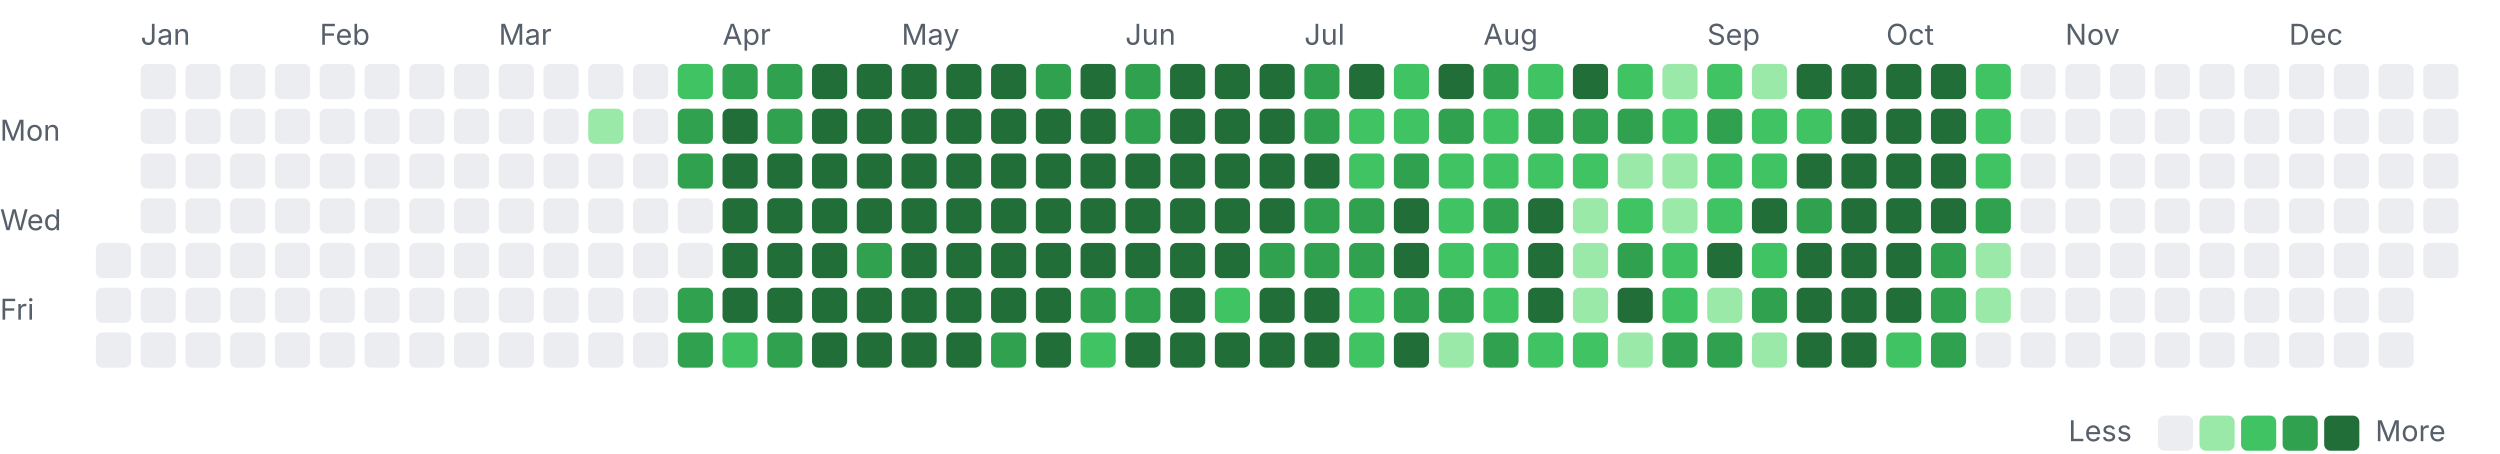
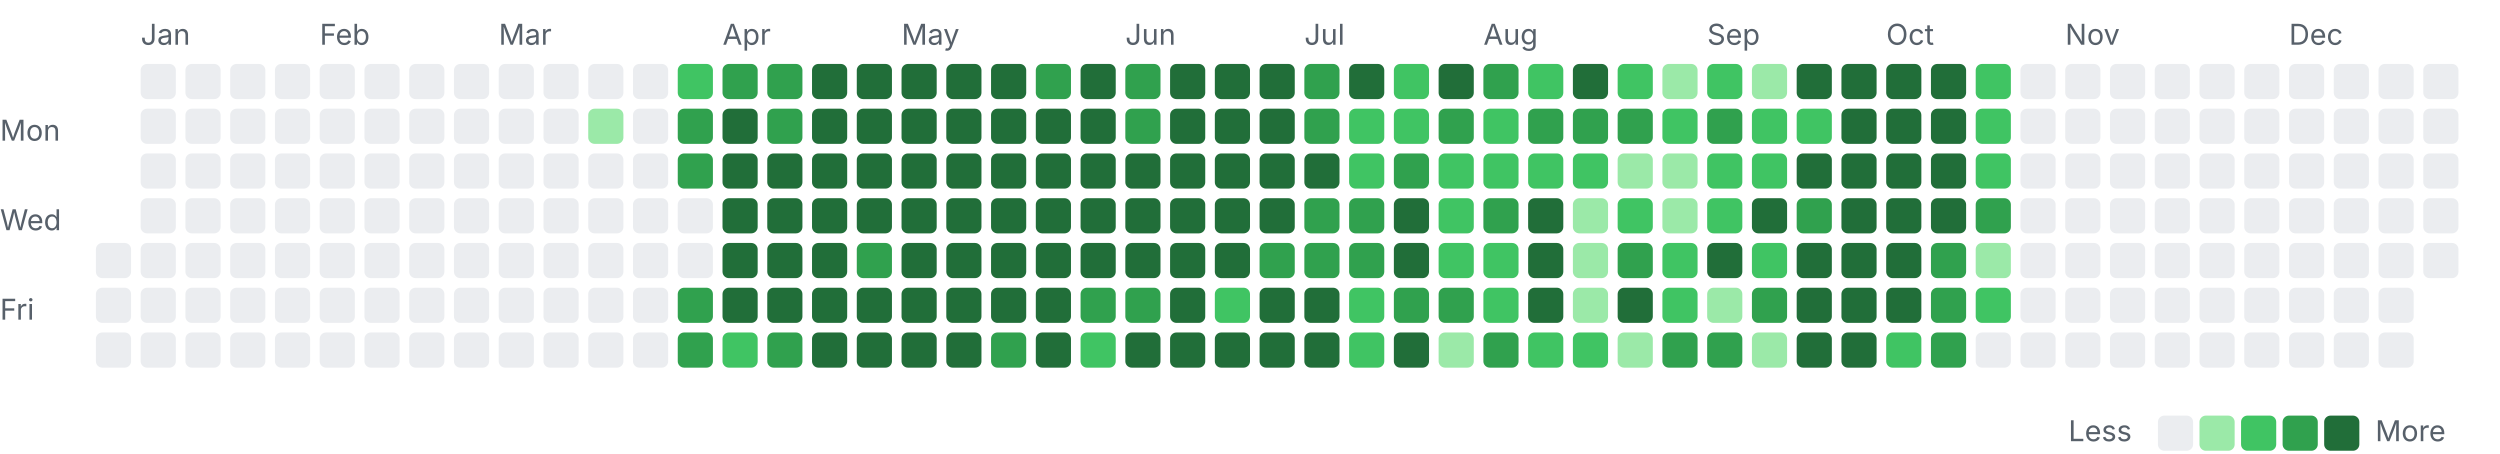
<svg xmlns="http://www.w3.org/2000/svg" width="782" height="142" viewBox="0 0 782 142">
  <style>.l0{fill:#ebedf0}.l1{fill:#9be9a8}.l2{fill:#40c463}.l3{fill:#30a14e}.l4{fill:#216e39} .lbl{fill:#57606a;font:9px -apple-system,Segoe UI,sans-serif}@media(prefers-color-scheme:dark){.l0{fill:#161b22}.l1{fill:#0e4429}.l2{fill:#006d32}.l3{fill:#26a641}.l4{fill:#39d353} .lbl{fill:#8b949e}}</style>
  <text class="lbl" x="44" y="14">Jan</text>
  <text class="lbl" x="100" y="14">Feb</text>
  <text class="lbl" x="156" y="14">Mar</text>
  <text class="lbl" x="226" y="14">Apr</text>
  <text class="lbl" x="282" y="14">May</text>
  <text class="lbl" x="352" y="14">Jun</text>
  <text class="lbl" x="408" y="14">Jul</text>
  <text class="lbl" x="464" y="14">Aug</text>
  <text class="lbl" x="534" y="14">Sep</text>
  <text class="lbl" x="590" y="14">Oct</text>
  <text class="lbl" x="646" y="14">Nov</text>
  <text class="lbl" x="716" y="14">Dec</text>
  <text class="lbl" x="0" y="44">Mon</text>
  <text class="lbl" x="0" y="72">Wed</text>
  <text class="lbl" x="0" y="100">Fri</text>
  <rect class="l0" x="30" y="76" width="11" height="11" rx="2" />
  <rect class="l0" x="30" y="90" width="11" height="11" rx="2" />
  <rect class="l0" x="30" y="104" width="11" height="11" rx="2" />
  <rect class="l0" x="44" y="20" width="11" height="11" rx="2" />
  <rect class="l0" x="44" y="34" width="11" height="11" rx="2" />
  <rect class="l0" x="44" y="48" width="11" height="11" rx="2" />
  <rect class="l0" x="44" y="62" width="11" height="11" rx="2" />
  <rect class="l0" x="44" y="76" width="11" height="11" rx="2" />
  <rect class="l0" x="44" y="90" width="11" height="11" rx="2" />
  <rect class="l0" x="44" y="104" width="11" height="11" rx="2" />
  <rect class="l0" x="58" y="20" width="11" height="11" rx="2" />
  <rect class="l0" x="58" y="34" width="11" height="11" rx="2" />
  <rect class="l0" x="58" y="48" width="11" height="11" rx="2" />
  <rect class="l0" x="58" y="62" width="11" height="11" rx="2" />
  <rect class="l0" x="58" y="76" width="11" height="11" rx="2" />
  <rect class="l0" x="58" y="90" width="11" height="11" rx="2" />
  <rect class="l0" x="58" y="104" width="11" height="11" rx="2" />
  <rect class="l0" x="72" y="20" width="11" height="11" rx="2" />
  <rect class="l0" x="72" y="34" width="11" height="11" rx="2" />
  <rect class="l0" x="72" y="48" width="11" height="11" rx="2" />
  <rect class="l0" x="72" y="62" width="11" height="11" rx="2" />
  <rect class="l0" x="72" y="76" width="11" height="11" rx="2" />
  <rect class="l0" x="72" y="90" width="11" height="11" rx="2" />
  <rect class="l0" x="72" y="104" width="11" height="11" rx="2" />
  <rect class="l0" x="86" y="20" width="11" height="11" rx="2" />
  <rect class="l0" x="86" y="34" width="11" height="11" rx="2" />
  <rect class="l0" x="86" y="48" width="11" height="11" rx="2" />
  <rect class="l0" x="86" y="62" width="11" height="11" rx="2" />
  <rect class="l0" x="86" y="76" width="11" height="11" rx="2" />
  <rect class="l0" x="86" y="90" width="11" height="11" rx="2" />
  <rect class="l0" x="86" y="104" width="11" height="11" rx="2" />
  <rect class="l0" x="100" y="20" width="11" height="11" rx="2" />
  <rect class="l0" x="100" y="34" width="11" height="11" rx="2" />
  <rect class="l0" x="100" y="48" width="11" height="11" rx="2" />
  <rect class="l0" x="100" y="62" width="11" height="11" rx="2" />
  <rect class="l0" x="100" y="76" width="11" height="11" rx="2" />
  <rect class="l0" x="100" y="90" width="11" height="11" rx="2" />
  <rect class="l0" x="100" y="104" width="11" height="11" rx="2" />
  <rect class="l0" x="114" y="20" width="11" height="11" rx="2" />
  <rect class="l0" x="114" y="34" width="11" height="11" rx="2" />
  <rect class="l0" x="114" y="48" width="11" height="11" rx="2" />
  <rect class="l0" x="114" y="62" width="11" height="11" rx="2" />
  <rect class="l0" x="114" y="76" width="11" height="11" rx="2" />
  <rect class="l0" x="114" y="90" width="11" height="11" rx="2" />
  <rect class="l0" x="114" y="104" width="11" height="11" rx="2" />
  <rect class="l0" x="128" y="20" width="11" height="11" rx="2" />
  <rect class="l0" x="128" y="34" width="11" height="11" rx="2" />
  <rect class="l0" x="128" y="48" width="11" height="11" rx="2" />
  <rect class="l0" x="128" y="62" width="11" height="11" rx="2" />
  <rect class="l0" x="128" y="76" width="11" height="11" rx="2" />
  <rect class="l0" x="128" y="90" width="11" height="11" rx="2" />
  <rect class="l0" x="128" y="104" width="11" height="11" rx="2" />
  <rect class="l0" x="142" y="20" width="11" height="11" rx="2" />
  <rect class="l0" x="142" y="34" width="11" height="11" rx="2" />
  <rect class="l0" x="142" y="48" width="11" height="11" rx="2" />
  <rect class="l0" x="142" y="62" width="11" height="11" rx="2" />
  <rect class="l0" x="142" y="76" width="11" height="11" rx="2" />
  <rect class="l0" x="142" y="90" width="11" height="11" rx="2" />
  <rect class="l0" x="142" y="104" width="11" height="11" rx="2" />
  <rect class="l0" x="156" y="20" width="11" height="11" rx="2" />
  <rect class="l0" x="156" y="34" width="11" height="11" rx="2" />
  <rect class="l0" x="156" y="48" width="11" height="11" rx="2" />
  <rect class="l0" x="156" y="62" width="11" height="11" rx="2" />
  <rect class="l0" x="156" y="76" width="11" height="11" rx="2" />
  <rect class="l0" x="156" y="90" width="11" height="11" rx="2" />
  <rect class="l0" x="156" y="104" width="11" height="11" rx="2" />
  <rect class="l0" x="170" y="20" width="11" height="11" rx="2" />
  <rect class="l0" x="170" y="34" width="11" height="11" rx="2" />
  <rect class="l0" x="170" y="48" width="11" height="11" rx="2" />
  <rect class="l0" x="170" y="62" width="11" height="11" rx="2" />
  <rect class="l0" x="170" y="76" width="11" height="11" rx="2" />
  <rect class="l0" x="170" y="90" width="11" height="11" rx="2" />
  <rect class="l0" x="170" y="104" width="11" height="11" rx="2" />
  <rect class="l0" x="184" y="20" width="11" height="11" rx="2" />
  <rect class="l1" x="184" y="34" width="11" height="11" rx="2" />
  <rect class="l0" x="184" y="48" width="11" height="11" rx="2" />
  <rect class="l0" x="184" y="62" width="11" height="11" rx="2" />
  <rect class="l0" x="184" y="76" width="11" height="11" rx="2" />
  <rect class="l0" x="184" y="90" width="11" height="11" rx="2" />
  <rect class="l0" x="184" y="104" width="11" height="11" rx="2" />
  <rect class="l0" x="198" y="20" width="11" height="11" rx="2" />
  <rect class="l0" x="198" y="34" width="11" height="11" rx="2" />
  <rect class="l0" x="198" y="48" width="11" height="11" rx="2" />
  <rect class="l0" x="198" y="62" width="11" height="11" rx="2" />
  <rect class="l0" x="198" y="76" width="11" height="11" rx="2" />
  <rect class="l0" x="198" y="90" width="11" height="11" rx="2" />
  <rect class="l0" x="198" y="104" width="11" height="11" rx="2" />
  <rect class="l2" x="212" y="20" width="11" height="11" rx="2" />
  <rect class="l3" x="212" y="34" width="11" height="11" rx="2" />
  <rect class="l3" x="212" y="48" width="11" height="11" rx="2" />
  <rect class="l0" x="212" y="62" width="11" height="11" rx="2" />
  <rect class="l0" x="212" y="76" width="11" height="11" rx="2" />
  <rect class="l3" x="212" y="90" width="11" height="11" rx="2" />
  <rect class="l3" x="212" y="104" width="11" height="11" rx="2" />
  <rect class="l3" x="226" y="20" width="11" height="11" rx="2" />
  <rect class="l4" x="226" y="34" width="11" height="11" rx="2" />
  <rect class="l4" x="226" y="48" width="11" height="11" rx="2" />
  <rect class="l4" x="226" y="62" width="11" height="11" rx="2" />
  <rect class="l4" x="226" y="76" width="11" height="11" rx="2" />
  <rect class="l4" x="226" y="90" width="11" height="11" rx="2" />
  <rect class="l2" x="226" y="104" width="11" height="11" rx="2" />
  <rect class="l3" x="240" y="20" width="11" height="11" rx="2" />
  <rect class="l3" x="240" y="34" width="11" height="11" rx="2" />
  <rect class="l4" x="240" y="48" width="11" height="11" rx="2" />
  <rect class="l4" x="240" y="62" width="11" height="11" rx="2" />
  <rect class="l4" x="240" y="76" width="11" height="11" rx="2" />
  <rect class="l4" x="240" y="90" width="11" height="11" rx="2" />
  <rect class="l3" x="240" y="104" width="11" height="11" rx="2" />
  <rect class="l4" x="254" y="20" width="11" height="11" rx="2" />
  <rect class="l4" x="254" y="34" width="11" height="11" rx="2" />
  <rect class="l4" x="254" y="48" width="11" height="11" rx="2" />
  <rect class="l4" x="254" y="62" width="11" height="11" rx="2" />
  <rect class="l4" x="254" y="76" width="11" height="11" rx="2" />
  <rect class="l4" x="254" y="90" width="11" height="11" rx="2" />
  <rect class="l4" x="254" y="104" width="11" height="11" rx="2" />
  <rect class="l4" x="268" y="20" width="11" height="11" rx="2" />
  <rect class="l4" x="268" y="34" width="11" height="11" rx="2" />
  <rect class="l4" x="268" y="48" width="11" height="11" rx="2" />
  <rect class="l4" x="268" y="62" width="11" height="11" rx="2" />
  <rect class="l3" x="268" y="76" width="11" height="11" rx="2" />
  <rect class="l4" x="268" y="90" width="11" height="11" rx="2" />
  <rect class="l4" x="268" y="104" width="11" height="11" rx="2" />
  <rect class="l4" x="282" y="20" width="11" height="11" rx="2" />
  <rect class="l4" x="282" y="34" width="11" height="11" rx="2" />
  <rect class="l4" x="282" y="48" width="11" height="11" rx="2" />
  <rect class="l4" x="282" y="62" width="11" height="11" rx="2" />
  <rect class="l4" x="282" y="76" width="11" height="11" rx="2" />
  <rect class="l4" x="282" y="90" width="11" height="11" rx="2" />
  <rect class="l4" x="282" y="104" width="11" height="11" rx="2" />
  <rect class="l4" x="296" y="20" width="11" height="11" rx="2" />
  <rect class="l4" x="296" y="34" width="11" height="11" rx="2" />
  <rect class="l4" x="296" y="48" width="11" height="11" rx="2" />
  <rect class="l4" x="296" y="62" width="11" height="11" rx="2" />
  <rect class="l4" x="296" y="76" width="11" height="11" rx="2" />
  <rect class="l4" x="296" y="90" width="11" height="11" rx="2" />
  <rect class="l4" x="296" y="104" width="11" height="11" rx="2" />
  <rect class="l4" x="310" y="20" width="11" height="11" rx="2" />
  <rect class="l4" x="310" y="34" width="11" height="11" rx="2" />
  <rect class="l4" x="310" y="48" width="11" height="11" rx="2" />
  <rect class="l4" x="310" y="62" width="11" height="11" rx="2" />
  <rect class="l4" x="310" y="76" width="11" height="11" rx="2" />
  <rect class="l4" x="310" y="90" width="11" height="11" rx="2" />
  <rect class="l3" x="310" y="104" width="11" height="11" rx="2" />
  <rect class="l3" x="324" y="20" width="11" height="11" rx="2" />
  <rect class="l4" x="324" y="34" width="11" height="11" rx="2" />
  <rect class="l4" x="324" y="48" width="11" height="11" rx="2" />
  <rect class="l4" x="324" y="62" width="11" height="11" rx="2" />
  <rect class="l4" x="324" y="76" width="11" height="11" rx="2" />
  <rect class="l4" x="324" y="90" width="11" height="11" rx="2" />
  <rect class="l4" x="324" y="104" width="11" height="11" rx="2" />
  <rect class="l4" x="338" y="20" width="11" height="11" rx="2" />
  <rect class="l4" x="338" y="34" width="11" height="11" rx="2" />
  <rect class="l4" x="338" y="48" width="11" height="11" rx="2" />
  <rect class="l4" x="338" y="62" width="11" height="11" rx="2" />
  <rect class="l4" x="338" y="76" width="11" height="11" rx="2" />
  <rect class="l3" x="338" y="90" width="11" height="11" rx="2" />
  <rect class="l2" x="338" y="104" width="11" height="11" rx="2" />
  <rect class="l3" x="352" y="20" width="11" height="11" rx="2" />
  <rect class="l3" x="352" y="34" width="11" height="11" rx="2" />
  <rect class="l4" x="352" y="48" width="11" height="11" rx="2" />
  <rect class="l4" x="352" y="62" width="11" height="11" rx="2" />
  <rect class="l4" x="352" y="76" width="11" height="11" rx="2" />
  <rect class="l3" x="352" y="90" width="11" height="11" rx="2" />
  <rect class="l4" x="352" y="104" width="11" height="11" rx="2" />
  <rect class="l4" x="366" y="20" width="11" height="11" rx="2" />
  <rect class="l4" x="366" y="34" width="11" height="11" rx="2" />
  <rect class="l4" x="366" y="48" width="11" height="11" rx="2" />
  <rect class="l4" x="366" y="62" width="11" height="11" rx="2" />
  <rect class="l4" x="366" y="76" width="11" height="11" rx="2" />
  <rect class="l4" x="366" y="90" width="11" height="11" rx="2" />
  <rect class="l4" x="366" y="104" width="11" height="11" rx="2" />
  <rect class="l4" x="380" y="20" width="11" height="11" rx="2" />
  <rect class="l4" x="380" y="34" width="11" height="11" rx="2" />
  <rect class="l4" x="380" y="48" width="11" height="11" rx="2" />
  <rect class="l4" x="380" y="62" width="11" height="11" rx="2" />
  <rect class="l4" x="380" y="76" width="11" height="11" rx="2" />
  <rect class="l2" x="380" y="90" width="11" height="11" rx="2" />
  <rect class="l4" x="380" y="104" width="11" height="11" rx="2" />
  <rect class="l4" x="394" y="20" width="11" height="11" rx="2" />
  <rect class="l4" x="394" y="34" width="11" height="11" rx="2" />
  <rect class="l4" x="394" y="48" width="11" height="11" rx="2" />
  <rect class="l4" x="394" y="62" width="11" height="11" rx="2" />
  <rect class="l3" x="394" y="76" width="11" height="11" rx="2" />
  <rect class="l4" x="394" y="90" width="11" height="11" rx="2" />
  <rect class="l4" x="394" y="104" width="11" height="11" rx="2" />
  <rect class="l3" x="408" y="20" width="11" height="11" rx="2" />
  <rect class="l3" x="408" y="34" width="11" height="11" rx="2" />
  <rect class="l4" x="408" y="48" width="11" height="11" rx="2" />
  <rect class="l3" x="408" y="62" width="11" height="11" rx="2" />
  <rect class="l3" x="408" y="76" width="11" height="11" rx="2" />
  <rect class="l4" x="408" y="90" width="11" height="11" rx="2" />
  <rect class="l4" x="408" y="104" width="11" height="11" rx="2" />
  <rect class="l4" x="422" y="20" width="11" height="11" rx="2" />
  <rect class="l2" x="422" y="34" width="11" height="11" rx="2" />
  <rect class="l2" x="422" y="48" width="11" height="11" rx="2" />
  <rect class="l3" x="422" y="62" width="11" height="11" rx="2" />
  <rect class="l3" x="422" y="76" width="11" height="11" rx="2" />
  <rect class="l2" x="422" y="90" width="11" height="11" rx="2" />
  <rect class="l2" x="422" y="104" width="11" height="11" rx="2" />
  <rect class="l2" x="436" y="20" width="11" height="11" rx="2" />
  <rect class="l2" x="436" y="34" width="11" height="11" rx="2" />
  <rect class="l3" x="436" y="48" width="11" height="11" rx="2" />
  <rect class="l4" x="436" y="62" width="11" height="11" rx="2" />
  <rect class="l4" x="436" y="76" width="11" height="11" rx="2" />
  <rect class="l3" x="436" y="90" width="11" height="11" rx="2" />
  <rect class="l4" x="436" y="104" width="11" height="11" rx="2" />
  <rect class="l4" x="450" y="20" width="11" height="11" rx="2" />
  <rect class="l3" x="450" y="34" width="11" height="11" rx="2" />
  <rect class="l2" x="450" y="48" width="11" height="11" rx="2" />
  <rect class="l2" x="450" y="62" width="11" height="11" rx="2" />
  <rect class="l2" x="450" y="76" width="11" height="11" rx="2" />
  <rect class="l3" x="450" y="90" width="11" height="11" rx="2" />
  <rect class="l1" x="450" y="104" width="11" height="11" rx="2" />
  <rect class="l3" x="464" y="20" width="11" height="11" rx="2" />
  <rect class="l2" x="464" y="34" width="11" height="11" rx="2" />
  <rect class="l2" x="464" y="48" width="11" height="11" rx="2" />
  <rect class="l3" x="464" y="62" width="11" height="11" rx="2" />
  <rect class="l2" x="464" y="76" width="11" height="11" rx="2" />
  <rect class="l2" x="464" y="90" width="11" height="11" rx="2" />
  <rect class="l3" x="464" y="104" width="11" height="11" rx="2" />
  <rect class="l2" x="478" y="20" width="11" height="11" rx="2" />
  <rect class="l3" x="478" y="34" width="11" height="11" rx="2" />
  <rect class="l2" x="478" y="48" width="11" height="11" rx="2" />
  <rect class="l4" x="478" y="62" width="11" height="11" rx="2" />
  <rect class="l4" x="478" y="76" width="11" height="11" rx="2" />
  <rect class="l4" x="478" y="90" width="11" height="11" rx="2" />
  <rect class="l2" x="478" y="104" width="11" height="11" rx="2" />
  <rect class="l4" x="492" y="20" width="11" height="11" rx="2" />
  <rect class="l3" x="492" y="34" width="11" height="11" rx="2" />
  <rect class="l2" x="492" y="48" width="11" height="11" rx="2" />
  <rect class="l1" x="492" y="62" width="11" height="11" rx="2" />
  <rect class="l1" x="492" y="76" width="11" height="11" rx="2" />
  <rect class="l1" x="492" y="90" width="11" height="11" rx="2" />
  <rect class="l2" x="492" y="104" width="11" height="11" rx="2" />
  <rect class="l2" x="506" y="20" width="11" height="11" rx="2" />
  <rect class="l3" x="506" y="34" width="11" height="11" rx="2" />
  <rect class="l1" x="506" y="48" width="11" height="11" rx="2" />
  <rect class="l2" x="506" y="62" width="11" height="11" rx="2" />
  <rect class="l3" x="506" y="76" width="11" height="11" rx="2" />
  <rect class="l4" x="506" y="90" width="11" height="11" rx="2" />
  <rect class="l1" x="506" y="104" width="11" height="11" rx="2" />
  <rect class="l1" x="520" y="20" width="11" height="11" rx="2" />
  <rect class="l2" x="520" y="34" width="11" height="11" rx="2" />
  <rect class="l1" x="520" y="48" width="11" height="11" rx="2" />
  <rect class="l1" x="520" y="62" width="11" height="11" rx="2" />
  <rect class="l2" x="520" y="76" width="11" height="11" rx="2" />
  <rect class="l2" x="520" y="90" width="11" height="11" rx="2" />
  <rect class="l3" x="520" y="104" width="11" height="11" rx="2" />
  <rect class="l2" x="534" y="20" width="11" height="11" rx="2" />
  <rect class="l3" x="534" y="34" width="11" height="11" rx="2" />
  <rect class="l2" x="534" y="48" width="11" height="11" rx="2" />
  <rect class="l2" x="534" y="62" width="11" height="11" rx="2" />
  <rect class="l4" x="534" y="76" width="11" height="11" rx="2" />
  <rect class="l1" x="534" y="90" width="11" height="11" rx="2" />
  <rect class="l3" x="534" y="104" width="11" height="11" rx="2" />
  <rect class="l1" x="548" y="20" width="11" height="11" rx="2" />
  <rect class="l2" x="548" y="34" width="11" height="11" rx="2" />
  <rect class="l2" x="548" y="48" width="11" height="11" rx="2" />
  <rect class="l4" x="548" y="62" width="11" height="11" rx="2" />
  <rect class="l2" x="548" y="76" width="11" height="11" rx="2" />
  <rect class="l3" x="548" y="90" width="11" height="11" rx="2" />
  <rect class="l1" x="548" y="104" width="11" height="11" rx="2" />
  <rect class="l4" x="562" y="20" width="11" height="11" rx="2" />
  <rect class="l2" x="562" y="34" width="11" height="11" rx="2" />
  <rect class="l4" x="562" y="48" width="11" height="11" rx="2" />
  <rect class="l3" x="562" y="62" width="11" height="11" rx="2" />
  <rect class="l4" x="562" y="76" width="11" height="11" rx="2" />
  <rect class="l4" x="562" y="90" width="11" height="11" rx="2" />
  <rect class="l4" x="562" y="104" width="11" height="11" rx="2" />
  <rect class="l4" x="576" y="20" width="11" height="11" rx="2" />
  <rect class="l4" x="576" y="34" width="11" height="11" rx="2" />
  <rect class="l4" x="576" y="48" width="11" height="11" rx="2" />
  <rect class="l4" x="576" y="62" width="11" height="11" rx="2" />
  <rect class="l4" x="576" y="76" width="11" height="11" rx="2" />
  <rect class="l4" x="576" y="90" width="11" height="11" rx="2" />
  <rect class="l4" x="576" y="104" width="11" height="11" rx="2" />
  <rect class="l4" x="590" y="20" width="11" height="11" rx="2" />
  <rect class="l4" x="590" y="34" width="11" height="11" rx="2" />
  <rect class="l4" x="590" y="48" width="11" height="11" rx="2" />
  <rect class="l4" x="590" y="62" width="11" height="11" rx="2" />
  <rect class="l4" x="590" y="76" width="11" height="11" rx="2" />
  <rect class="l4" x="590" y="90" width="11" height="11" rx="2" />
  <rect class="l2" x="590" y="104" width="11" height="11" rx="2" />
  <rect class="l4" x="604" y="20" width="11" height="11" rx="2" />
  <rect class="l4" x="604" y="34" width="11" height="11" rx="2" />
  <rect class="l4" x="604" y="48" width="11" height="11" rx="2" />
  <rect class="l4" x="604" y="62" width="11" height="11" rx="2" />
  <rect class="l3" x="604" y="76" width="11" height="11" rx="2" />
  <rect class="l3" x="604" y="90" width="11" height="11" rx="2" />
  <rect class="l3" x="604" y="104" width="11" height="11" rx="2" />
  <rect class="l2" x="618" y="20" width="11" height="11" rx="2" />
  <rect class="l2" x="618" y="34" width="11" height="11" rx="2" />
  <rect class="l2" x="618" y="48" width="11" height="11" rx="2" />
  <rect class="l3" x="618" y="62" width="11" height="11" rx="2" />
  <rect class="l1" x="618" y="76" width="11" height="11" rx="2" />
-   <rect class="l1" x="618" y="90" width="11" height="11" rx="2" />
+   <rect class="l2" x="618" y="90" width="11" height="11" rx="2" />
  <rect class="l0" x="618" y="104" width="11" height="11" rx="2" />
  <rect class="l0" x="632" y="20" width="11" height="11" rx="2" />
  <rect class="l0" x="632" y="34" width="11" height="11" rx="2" />
  <rect class="l0" x="632" y="48" width="11" height="11" rx="2" />
  <rect class="l0" x="632" y="62" width="11" height="11" rx="2" />
  <rect class="l0" x="632" y="76" width="11" height="11" rx="2" />
  <rect class="l0" x="632" y="90" width="11" height="11" rx="2" />
  <rect class="l0" x="632" y="104" width="11" height="11" rx="2" />
  <rect class="l0" x="646" y="20" width="11" height="11" rx="2" />
  <rect class="l0" x="646" y="34" width="11" height="11" rx="2" />
  <rect class="l0" x="646" y="48" width="11" height="11" rx="2" />
  <rect class="l0" x="646" y="62" width="11" height="11" rx="2" />
  <rect class="l0" x="646" y="76" width="11" height="11" rx="2" />
  <rect class="l0" x="646" y="90" width="11" height="11" rx="2" />
  <rect class="l0" x="646" y="104" width="11" height="11" rx="2" />
  <rect class="l0" x="660" y="20" width="11" height="11" rx="2" />
  <rect class="l0" x="660" y="34" width="11" height="11" rx="2" />
  <rect class="l0" x="660" y="48" width="11" height="11" rx="2" />
  <rect class="l0" x="660" y="62" width="11" height="11" rx="2" />
  <rect class="l0" x="660" y="76" width="11" height="11" rx="2" />
  <rect class="l0" x="660" y="90" width="11" height="11" rx="2" />
  <rect class="l0" x="660" y="104" width="11" height="11" rx="2" />
  <rect class="l0" x="674" y="20" width="11" height="11" rx="2" />
  <rect class="l0" x="674" y="34" width="11" height="11" rx="2" />
  <rect class="l0" x="674" y="48" width="11" height="11" rx="2" />
  <rect class="l0" x="674" y="62" width="11" height="11" rx="2" />
  <rect class="l0" x="674" y="76" width="11" height="11" rx="2" />
  <rect class="l0" x="674" y="90" width="11" height="11" rx="2" />
  <rect class="l0" x="674" y="104" width="11" height="11" rx="2" />
  <rect class="l0" x="688" y="20" width="11" height="11" rx="2" />
  <rect class="l0" x="688" y="34" width="11" height="11" rx="2" />
  <rect class="l0" x="688" y="48" width="11" height="11" rx="2" />
  <rect class="l0" x="688" y="62" width="11" height="11" rx="2" />
  <rect class="l0" x="688" y="76" width="11" height="11" rx="2" />
  <rect class="l0" x="688" y="90" width="11" height="11" rx="2" />
  <rect class="l0" x="688" y="104" width="11" height="11" rx="2" />
  <rect class="l0" x="702" y="20" width="11" height="11" rx="2" />
  <rect class="l0" x="702" y="34" width="11" height="11" rx="2" />
  <rect class="l0" x="702" y="48" width="11" height="11" rx="2" />
  <rect class="l0" x="702" y="62" width="11" height="11" rx="2" />
  <rect class="l0" x="702" y="76" width="11" height="11" rx="2" />
  <rect class="l0" x="702" y="90" width="11" height="11" rx="2" />
  <rect class="l0" x="702" y="104" width="11" height="11" rx="2" />
  <rect class="l0" x="716" y="20" width="11" height="11" rx="2" />
  <rect class="l0" x="716" y="34" width="11" height="11" rx="2" />
  <rect class="l0" x="716" y="48" width="11" height="11" rx="2" />
  <rect class="l0" x="716" y="62" width="11" height="11" rx="2" />
  <rect class="l0" x="716" y="76" width="11" height="11" rx="2" />
  <rect class="l0" x="716" y="90" width="11" height="11" rx="2" />
  <rect class="l0" x="716" y="104" width="11" height="11" rx="2" />
  <rect class="l0" x="730" y="20" width="11" height="11" rx="2" />
  <rect class="l0" x="730" y="34" width="11" height="11" rx="2" />
  <rect class="l0" x="730" y="48" width="11" height="11" rx="2" />
  <rect class="l0" x="730" y="62" width="11" height="11" rx="2" />
  <rect class="l0" x="730" y="76" width="11" height="11" rx="2" />
  <rect class="l0" x="730" y="90" width="11" height="11" rx="2" />
  <rect class="l0" x="730" y="104" width="11" height="11" rx="2" />
  <rect class="l0" x="744" y="20" width="11" height="11" rx="2" />
  <rect class="l0" x="744" y="34" width="11" height="11" rx="2" />
  <rect class="l0" x="744" y="48" width="11" height="11" rx="2" />
  <rect class="l0" x="744" y="62" width="11" height="11" rx="2" />
  <rect class="l0" x="744" y="76" width="11" height="11" rx="2" />
  <rect class="l0" x="744" y="90" width="11" height="11" rx="2" />
  <rect class="l0" x="744" y="104" width="11" height="11" rx="2" />
  <rect class="l0" x="758" y="20" width="11" height="11" rx="2" />
  <rect class="l0" x="758" y="34" width="11" height="11" rx="2" />
  <rect class="l0" x="758" y="48" width="11" height="11" rx="2" />
  <rect class="l0" x="758" y="62" width="11" height="11" rx="2" />
  <rect class="l0" x="758" y="76" width="11" height="11" rx="2" />
  <text class="lbl" x="647" y="138">Less</text>
  <rect class="l0" x="675" y="130" width="11" height="11" rx="2" />
  <rect class="l1" x="688" y="130" width="11" height="11" rx="2" />
  <rect class="l2" x="701" y="130" width="11" height="11" rx="2" />
  <rect class="l3" x="714" y="130" width="11" height="11" rx="2" />
  <rect class="l4" x="727" y="130" width="11" height="11" rx="2" />
  <text class="lbl" x="743" y="138">More</text>
</svg>
